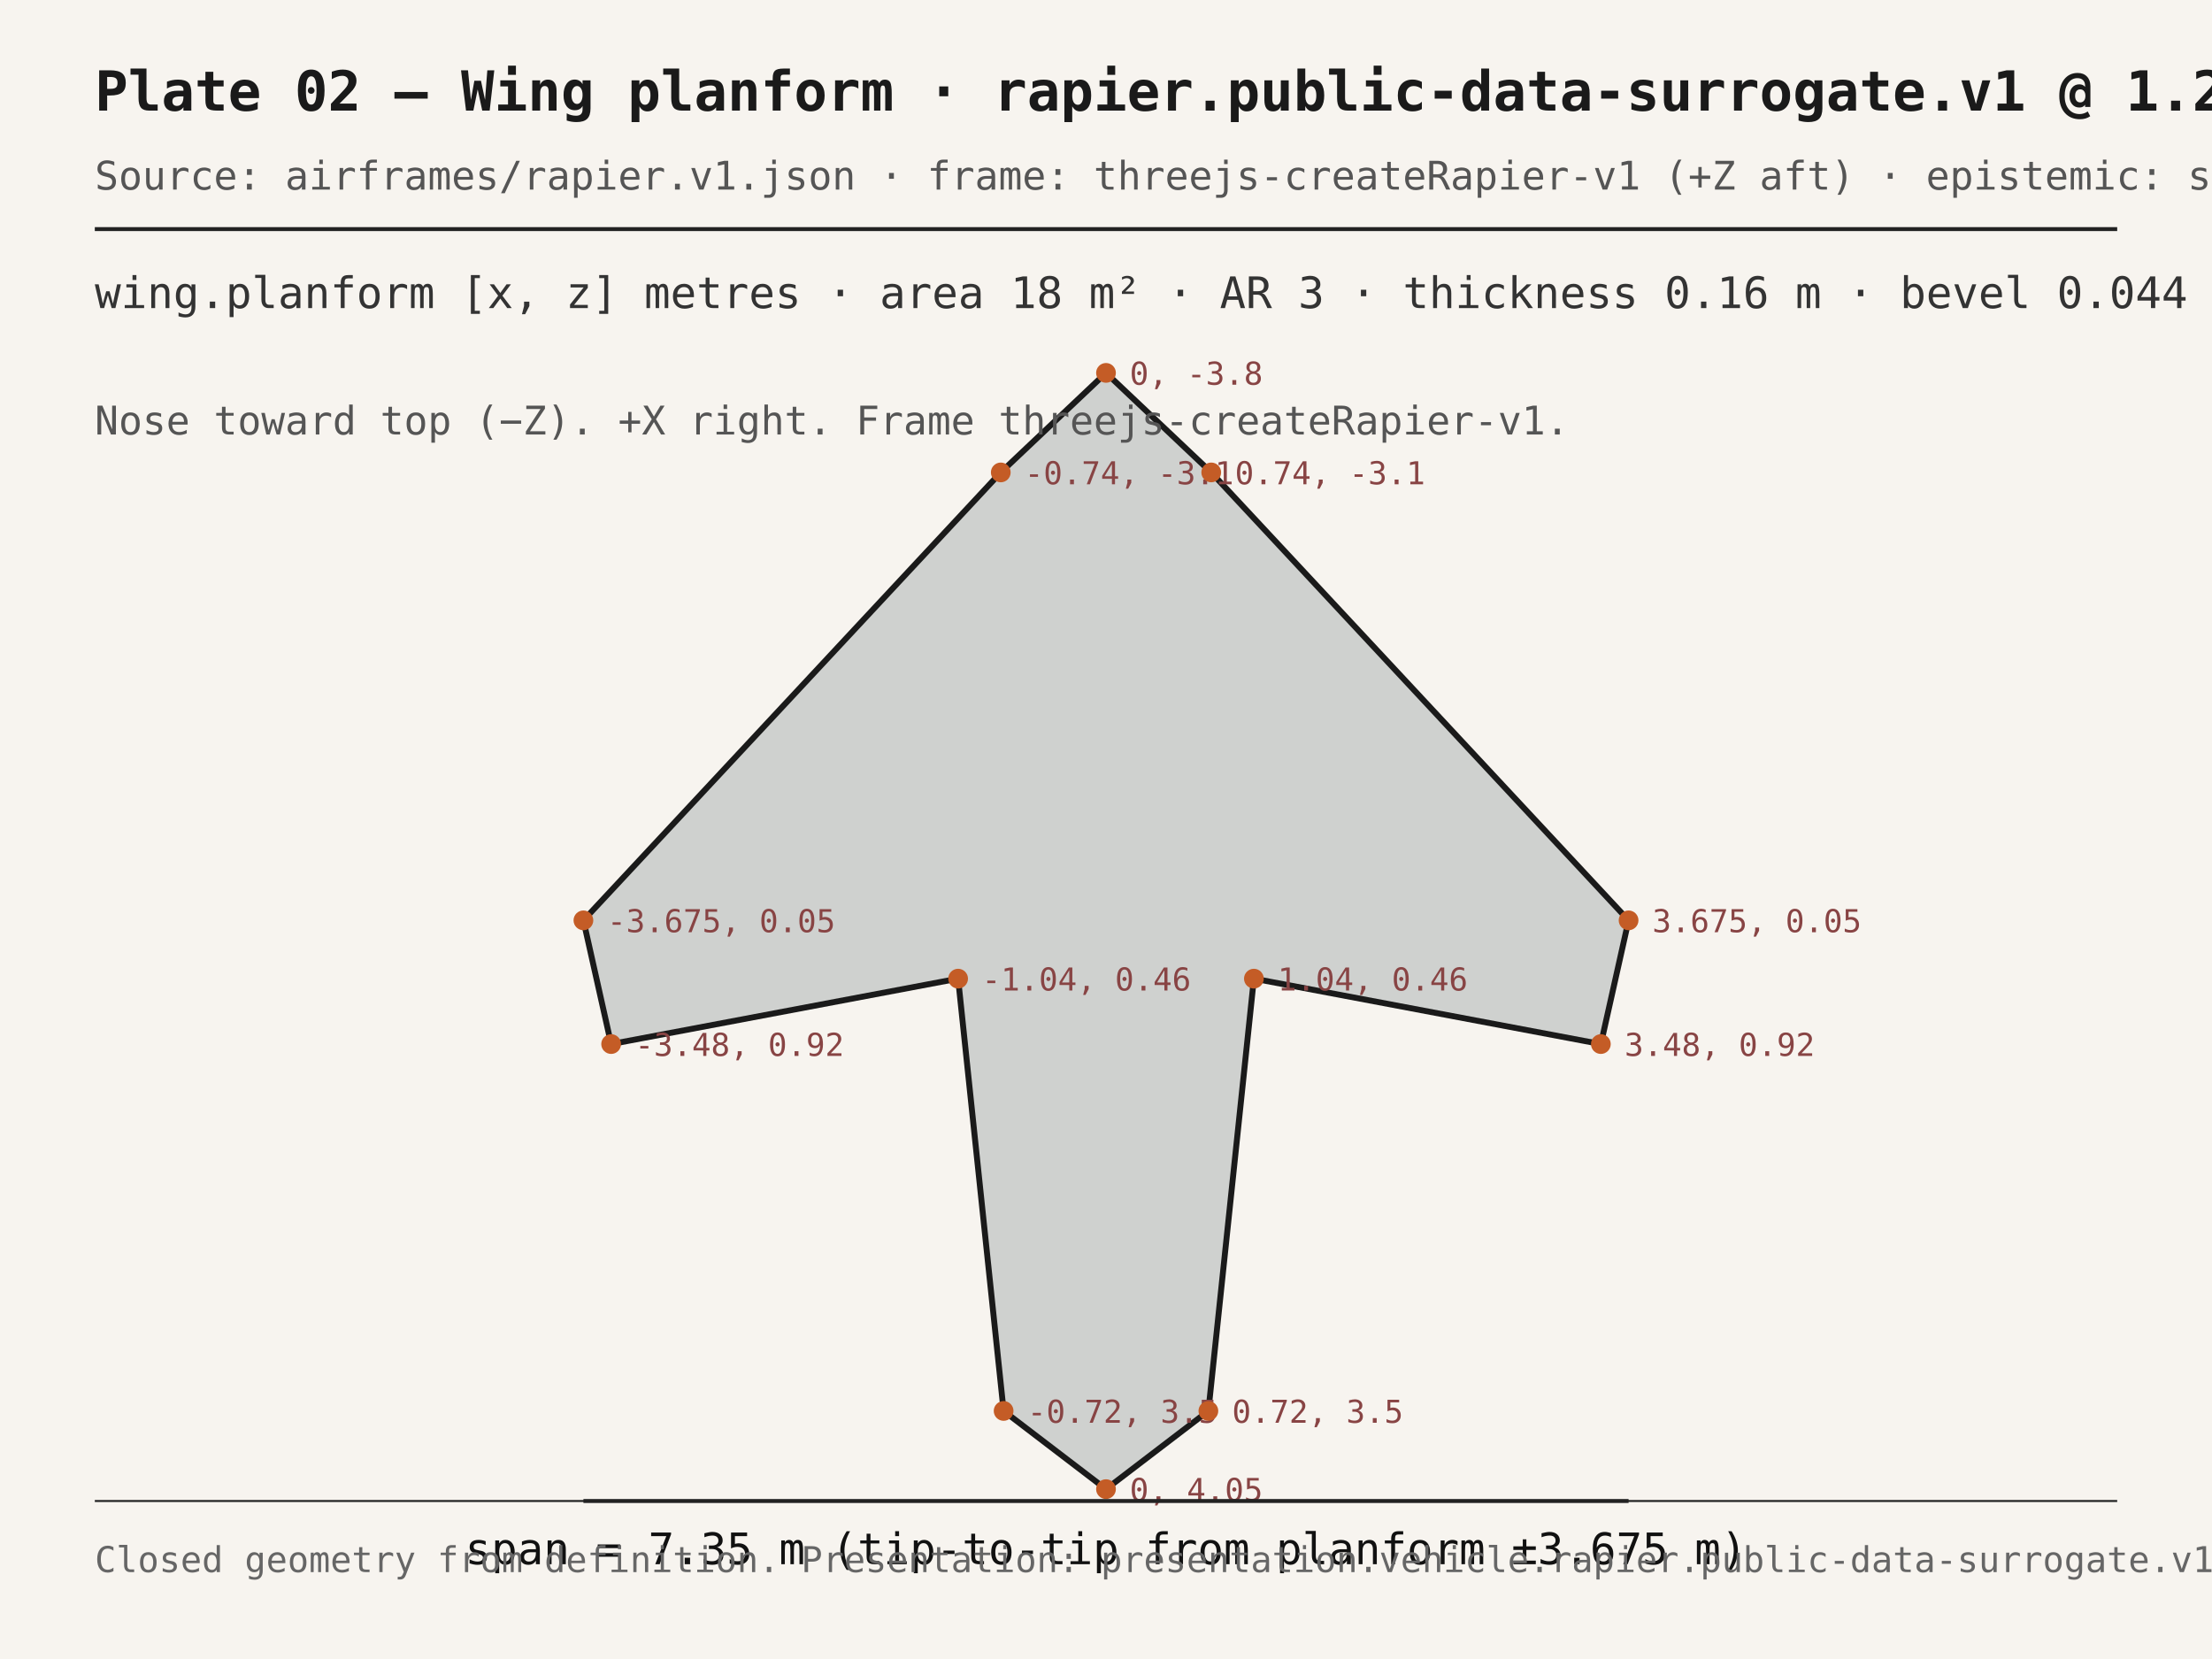
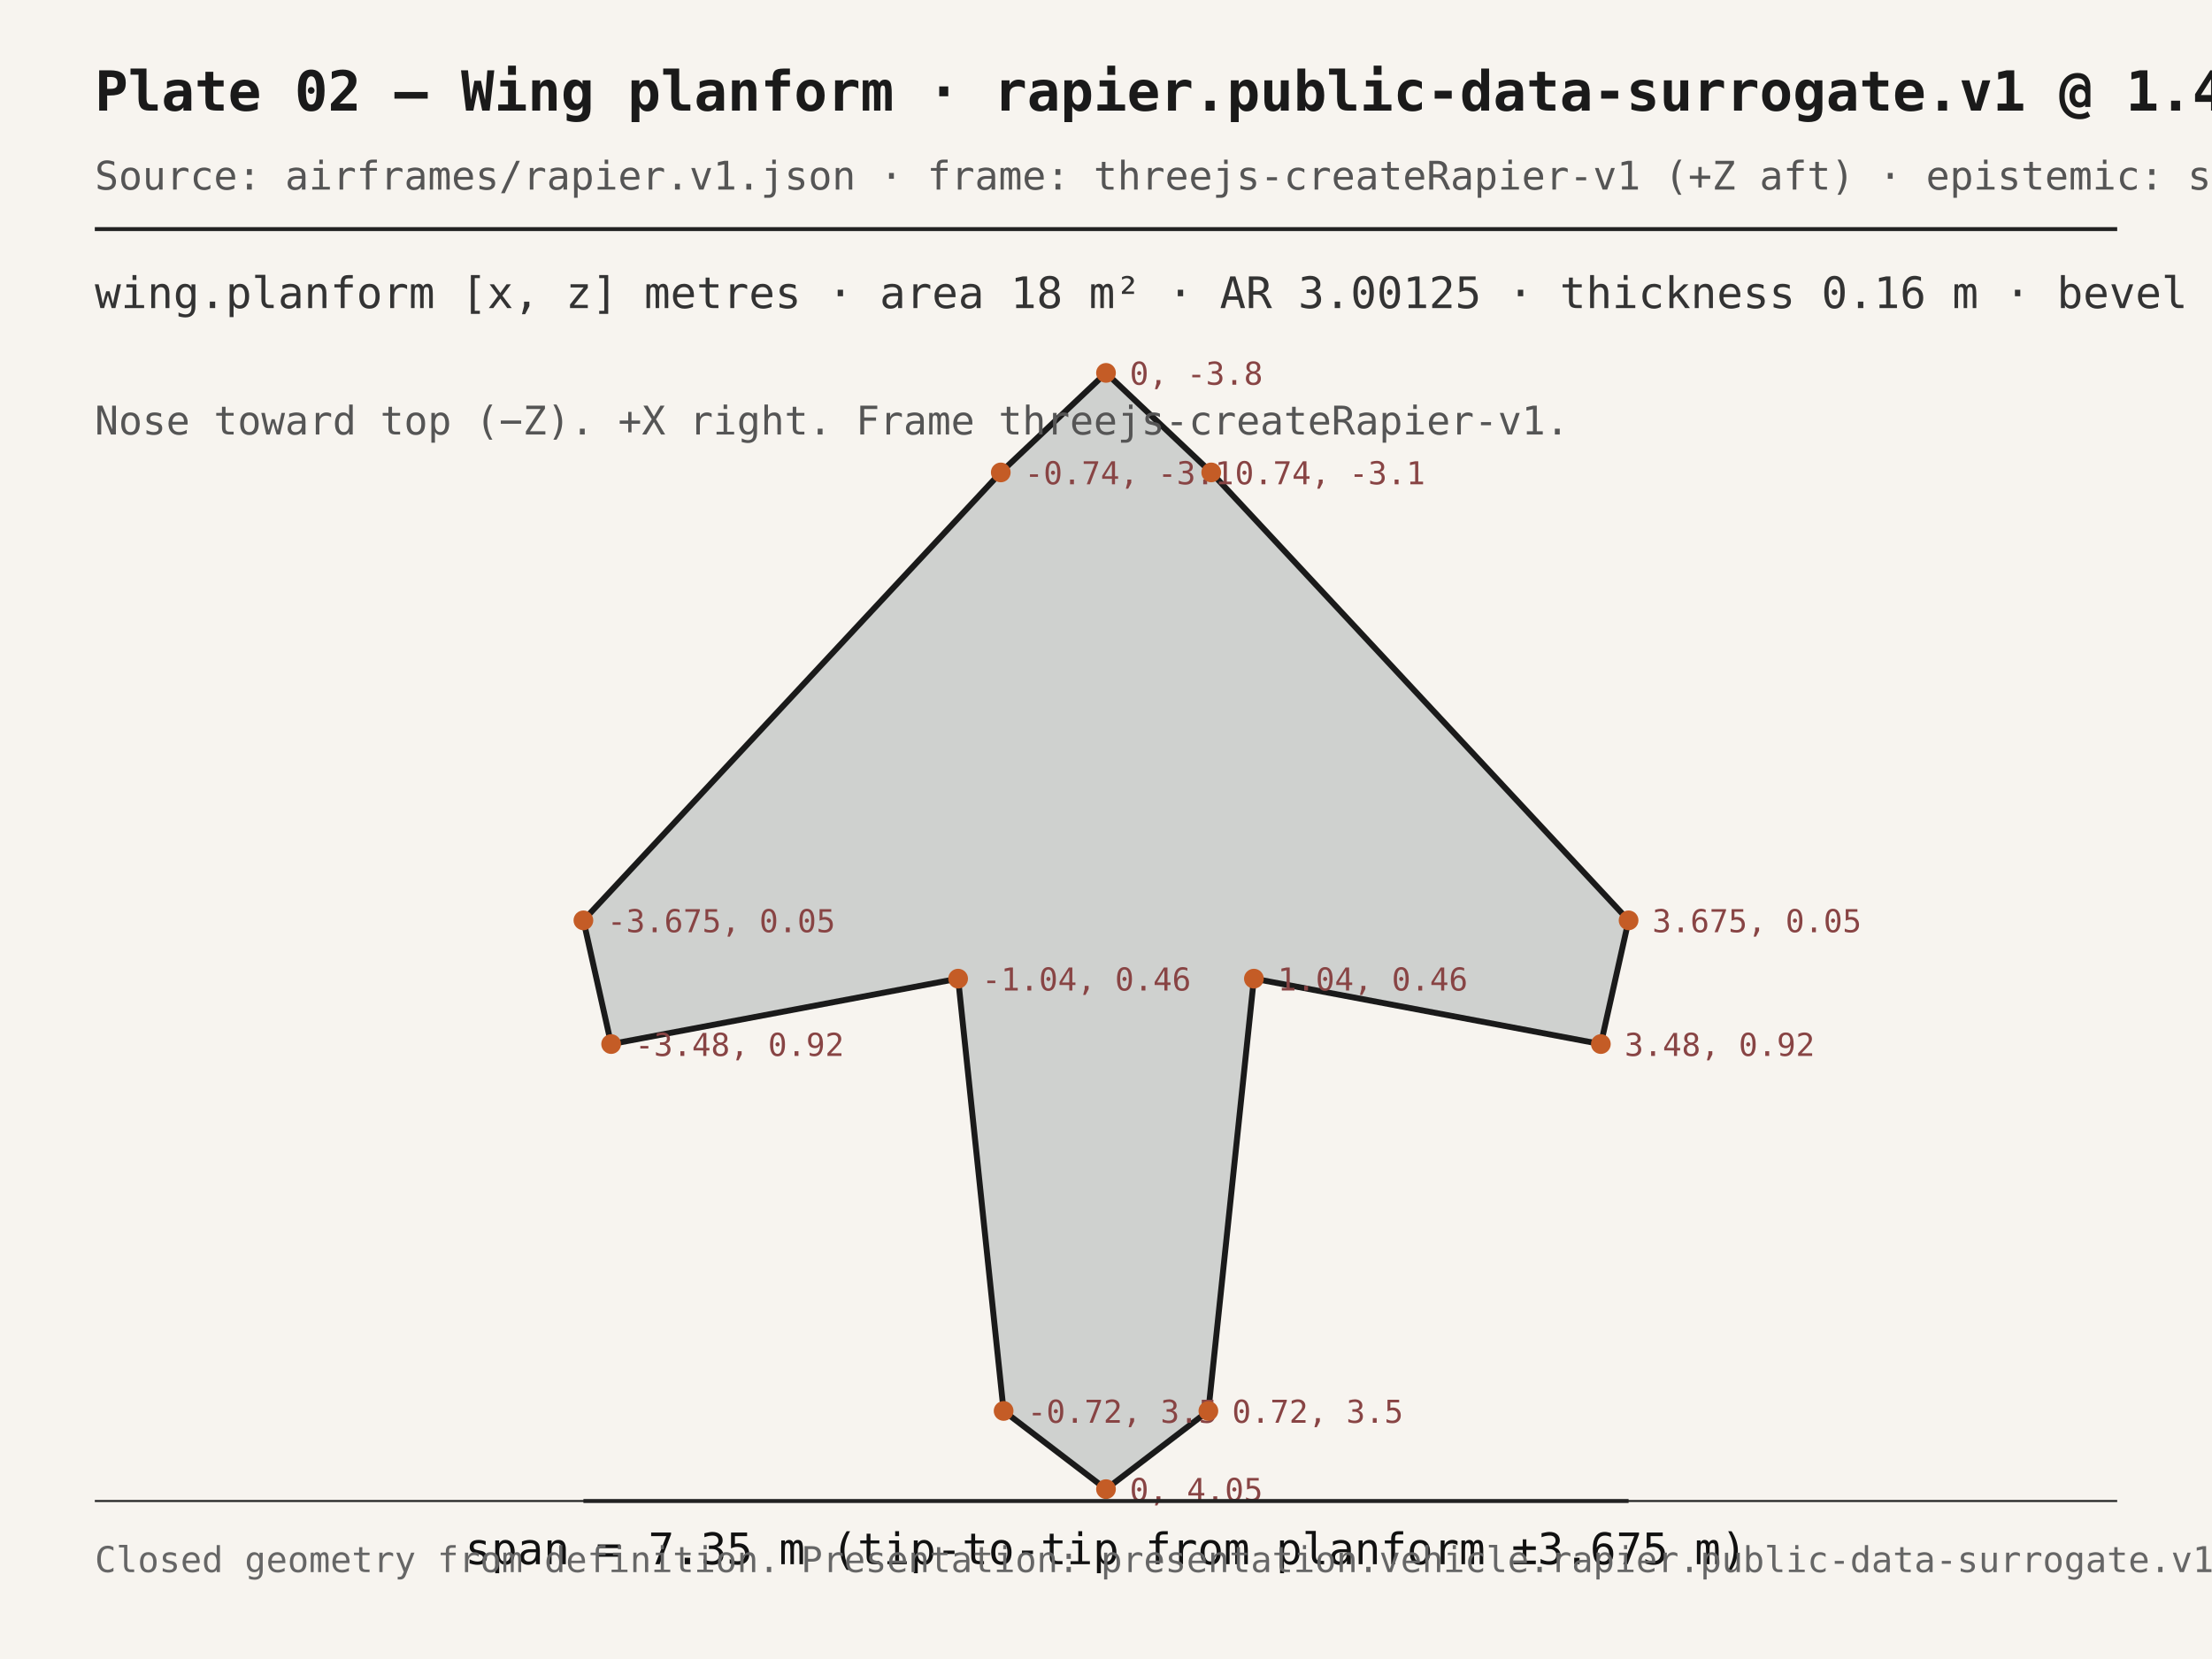
<svg xmlns="http://www.w3.org/2000/svg" viewBox="0 0 560 420" width="560" height="420" font-family="IBM Plex Mono, ui-monospace, monospace">
  <rect width="100%" height="100%" fill="#f7f4ef" />
-   <text x="24" y="28" font-size="14" font-weight="700" fill="#1a1a1a">Plate 02 — Wing planform · rapier.public-data-surrogate.v1 @ 1.2.0</text>
+   <text x="24" y="28" font-size="14" font-weight="700" fill="#1a1a1a">Plate 02 — Wing planform · rapier.public-data-surrogate.v1 @ 1.4.0</text>
  <text x="24" y="48" font-size="10" fill="#555">Source: airframes/rapier.v1.json · frame: threejs-createRapier-v1 (+Z aft) · epistemic: surrogate</text>
  <line x1="24" y1="58" x2="536" y2="58" stroke="#222" stroke-width="1" />
-   <text x="24" y="78" font-size="11" fill="#333">wing.planform [x, z] metres · area 18 m² · AR 3 · thickness 0.16 m · bevel 0.044 m</text>
+   <text x="24" y="78" font-size="11" fill="#333">wing.planform [x, z] metres · area 18 m² · AR 3.00125 · thickness 0.16 m · bevel 0.044 m</text>
  <g>
    <path d="M 280.00,94.40 L 253.36,119.60 L 147.70,233.00 L 154.72,264.32 L 242.56,247.76 L 254.08,357.20 L 280.00,377.00 L 305.92,357.20 L 317.44,247.76 L 405.28,264.32 L 412.30,233.00 L 306.64,119.60 Z" fill="#596b73" fill-opacity="0.25" stroke="#1a1a1a" stroke-width="1.5" />
    <circle cx="280.00" cy="94.40" r="2.5" fill="#c45c26" />
    <text x="286.00" y="97.40" font-size="8" fill="#844">0, -3.8</text>
    <circle cx="253.36" cy="119.60" r="2.5" fill="#c45c26" />
    <text x="259.36" y="122.60" font-size="8" fill="#844">-0.74, -3.1</text>
    <circle cx="147.70" cy="233.00" r="2.5" fill="#c45c26" />
    <text x="153.70" y="236.00" font-size="8" fill="#844">-3.675, 0.05</text>
    <circle cx="154.72" cy="264.32" r="2.5" fill="#c45c26" />
    <text x="160.72" y="267.32" font-size="8" fill="#844">-3.48, 0.92</text>
    <circle cx="242.56" cy="247.76" r="2.5" fill="#c45c26" />
    <text x="248.56" y="250.76" font-size="8" fill="#844">-1.04, 0.46</text>
    <circle cx="254.08" cy="357.20" r="2.5" fill="#c45c26" />
    <text x="260.08" y="360.20" font-size="8" fill="#844">-0.72, 3.5</text>
    <circle cx="280.00" cy="377.00" r="2.5" fill="#c45c26" />
    <text x="286.00" y="380.00" font-size="8" fill="#844">0, 4.05</text>
    <circle cx="305.92" cy="357.20" r="2.5" fill="#c45c26" />
    <text x="311.92" y="360.20" font-size="8" fill="#844">0.72, 3.5</text>
    <circle cx="317.44" cy="247.76" r="2.5" fill="#c45c26" />
    <text x="323.44" y="250.76" font-size="8" fill="#844">1.04, 0.46</text>
    <circle cx="405.28" cy="264.32" r="2.5" fill="#c45c26" />
    <text x="411.28" y="267.32" font-size="8" fill="#844">3.48, 0.92</text>
    <circle cx="412.30" cy="233.00" r="2.5" fill="#c45c26" />
    <text x="418.30" y="236.00" font-size="8" fill="#844">3.675, 0.05</text>
    <circle cx="306.64" cy="119.60" r="2.5" fill="#c45c26" />
    <text x="312.64" y="122.60" font-size="8" fill="#844">0.74, -3.1</text>
    <line x1="147.70" y1="380" x2="412.30" y2="380" stroke="#222" stroke-width="1" />
    <text x="280" y="396" text-anchor="middle" font-size="11" fill="#111">span = 7.35 m (tip-to-tip from planform ±3.675 m)</text>
    <text x="24" y="110" font-size="10" fill="#555">Nose toward top (−Z). +X right. Frame threejs-createRapier-v1.</text>
  </g>
  <line x1="24" y1="380" x2="536" y2="380" stroke="#222" stroke-width="0.5" />
  <text x="24" y="398" font-size="9" fill="#666">Closed geometry from definition. Presentation: presentation.vehicle.rapier.public-data-surrogate.v1</text>
</svg>
